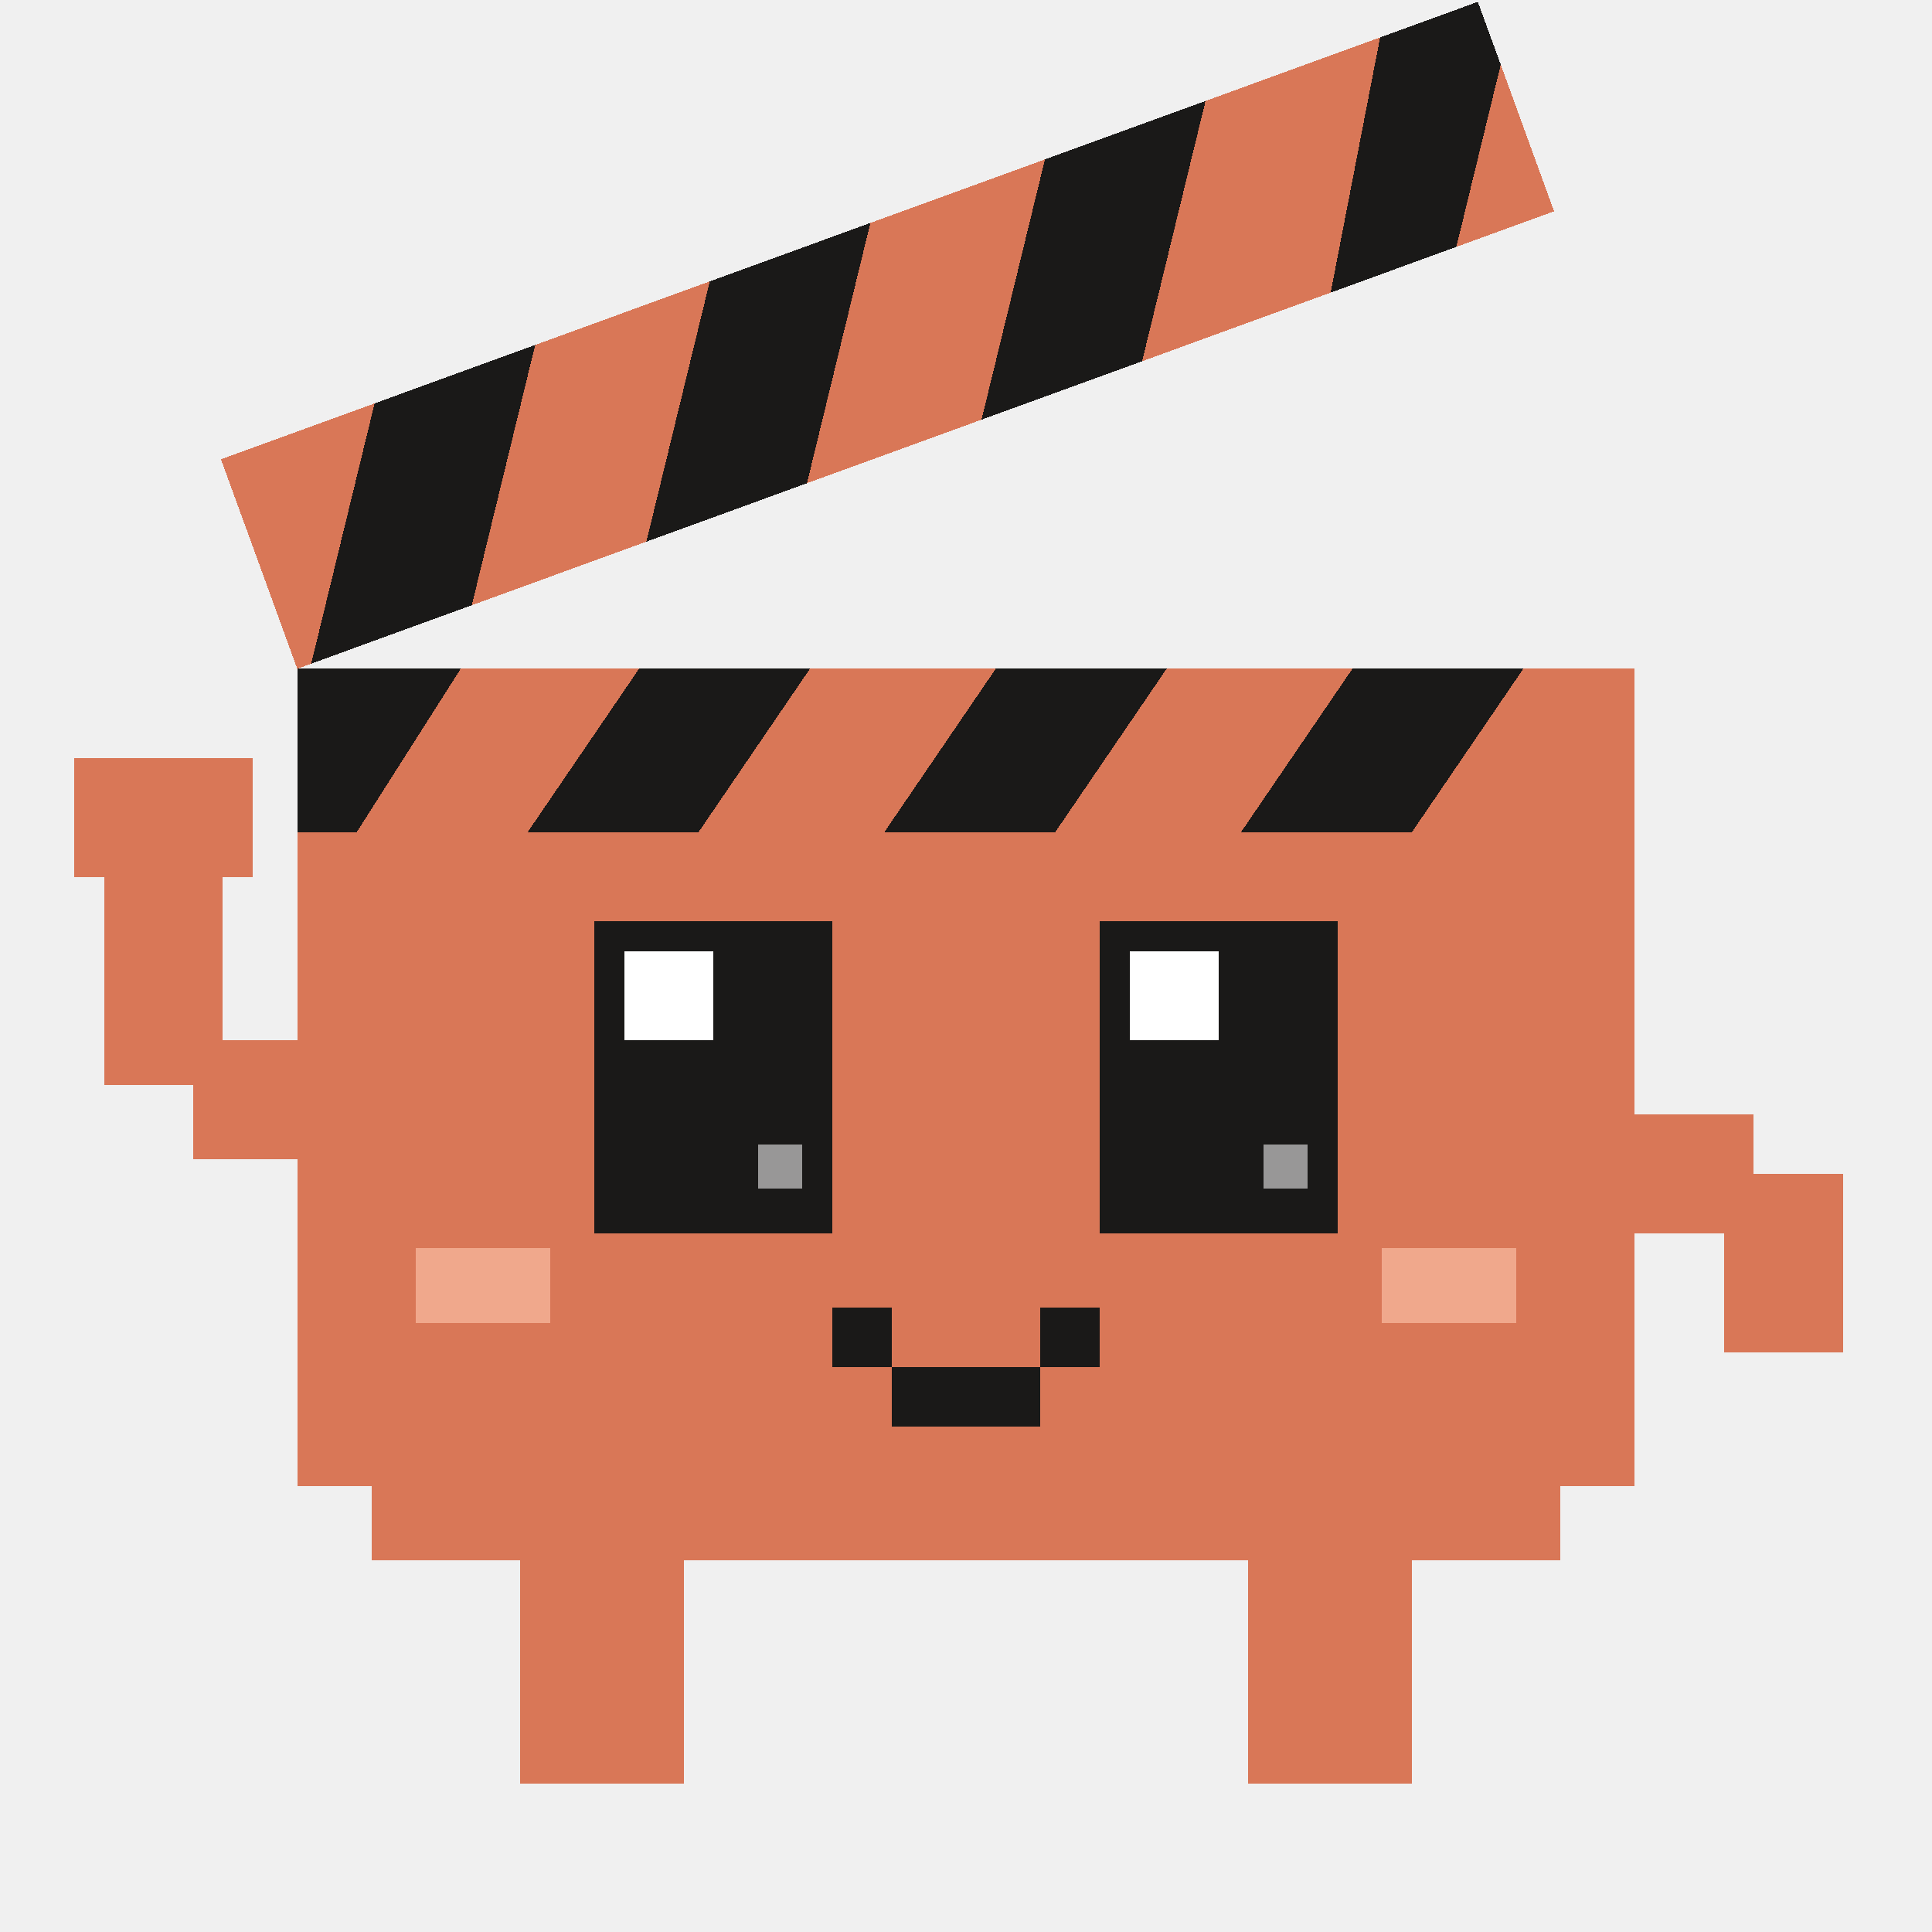
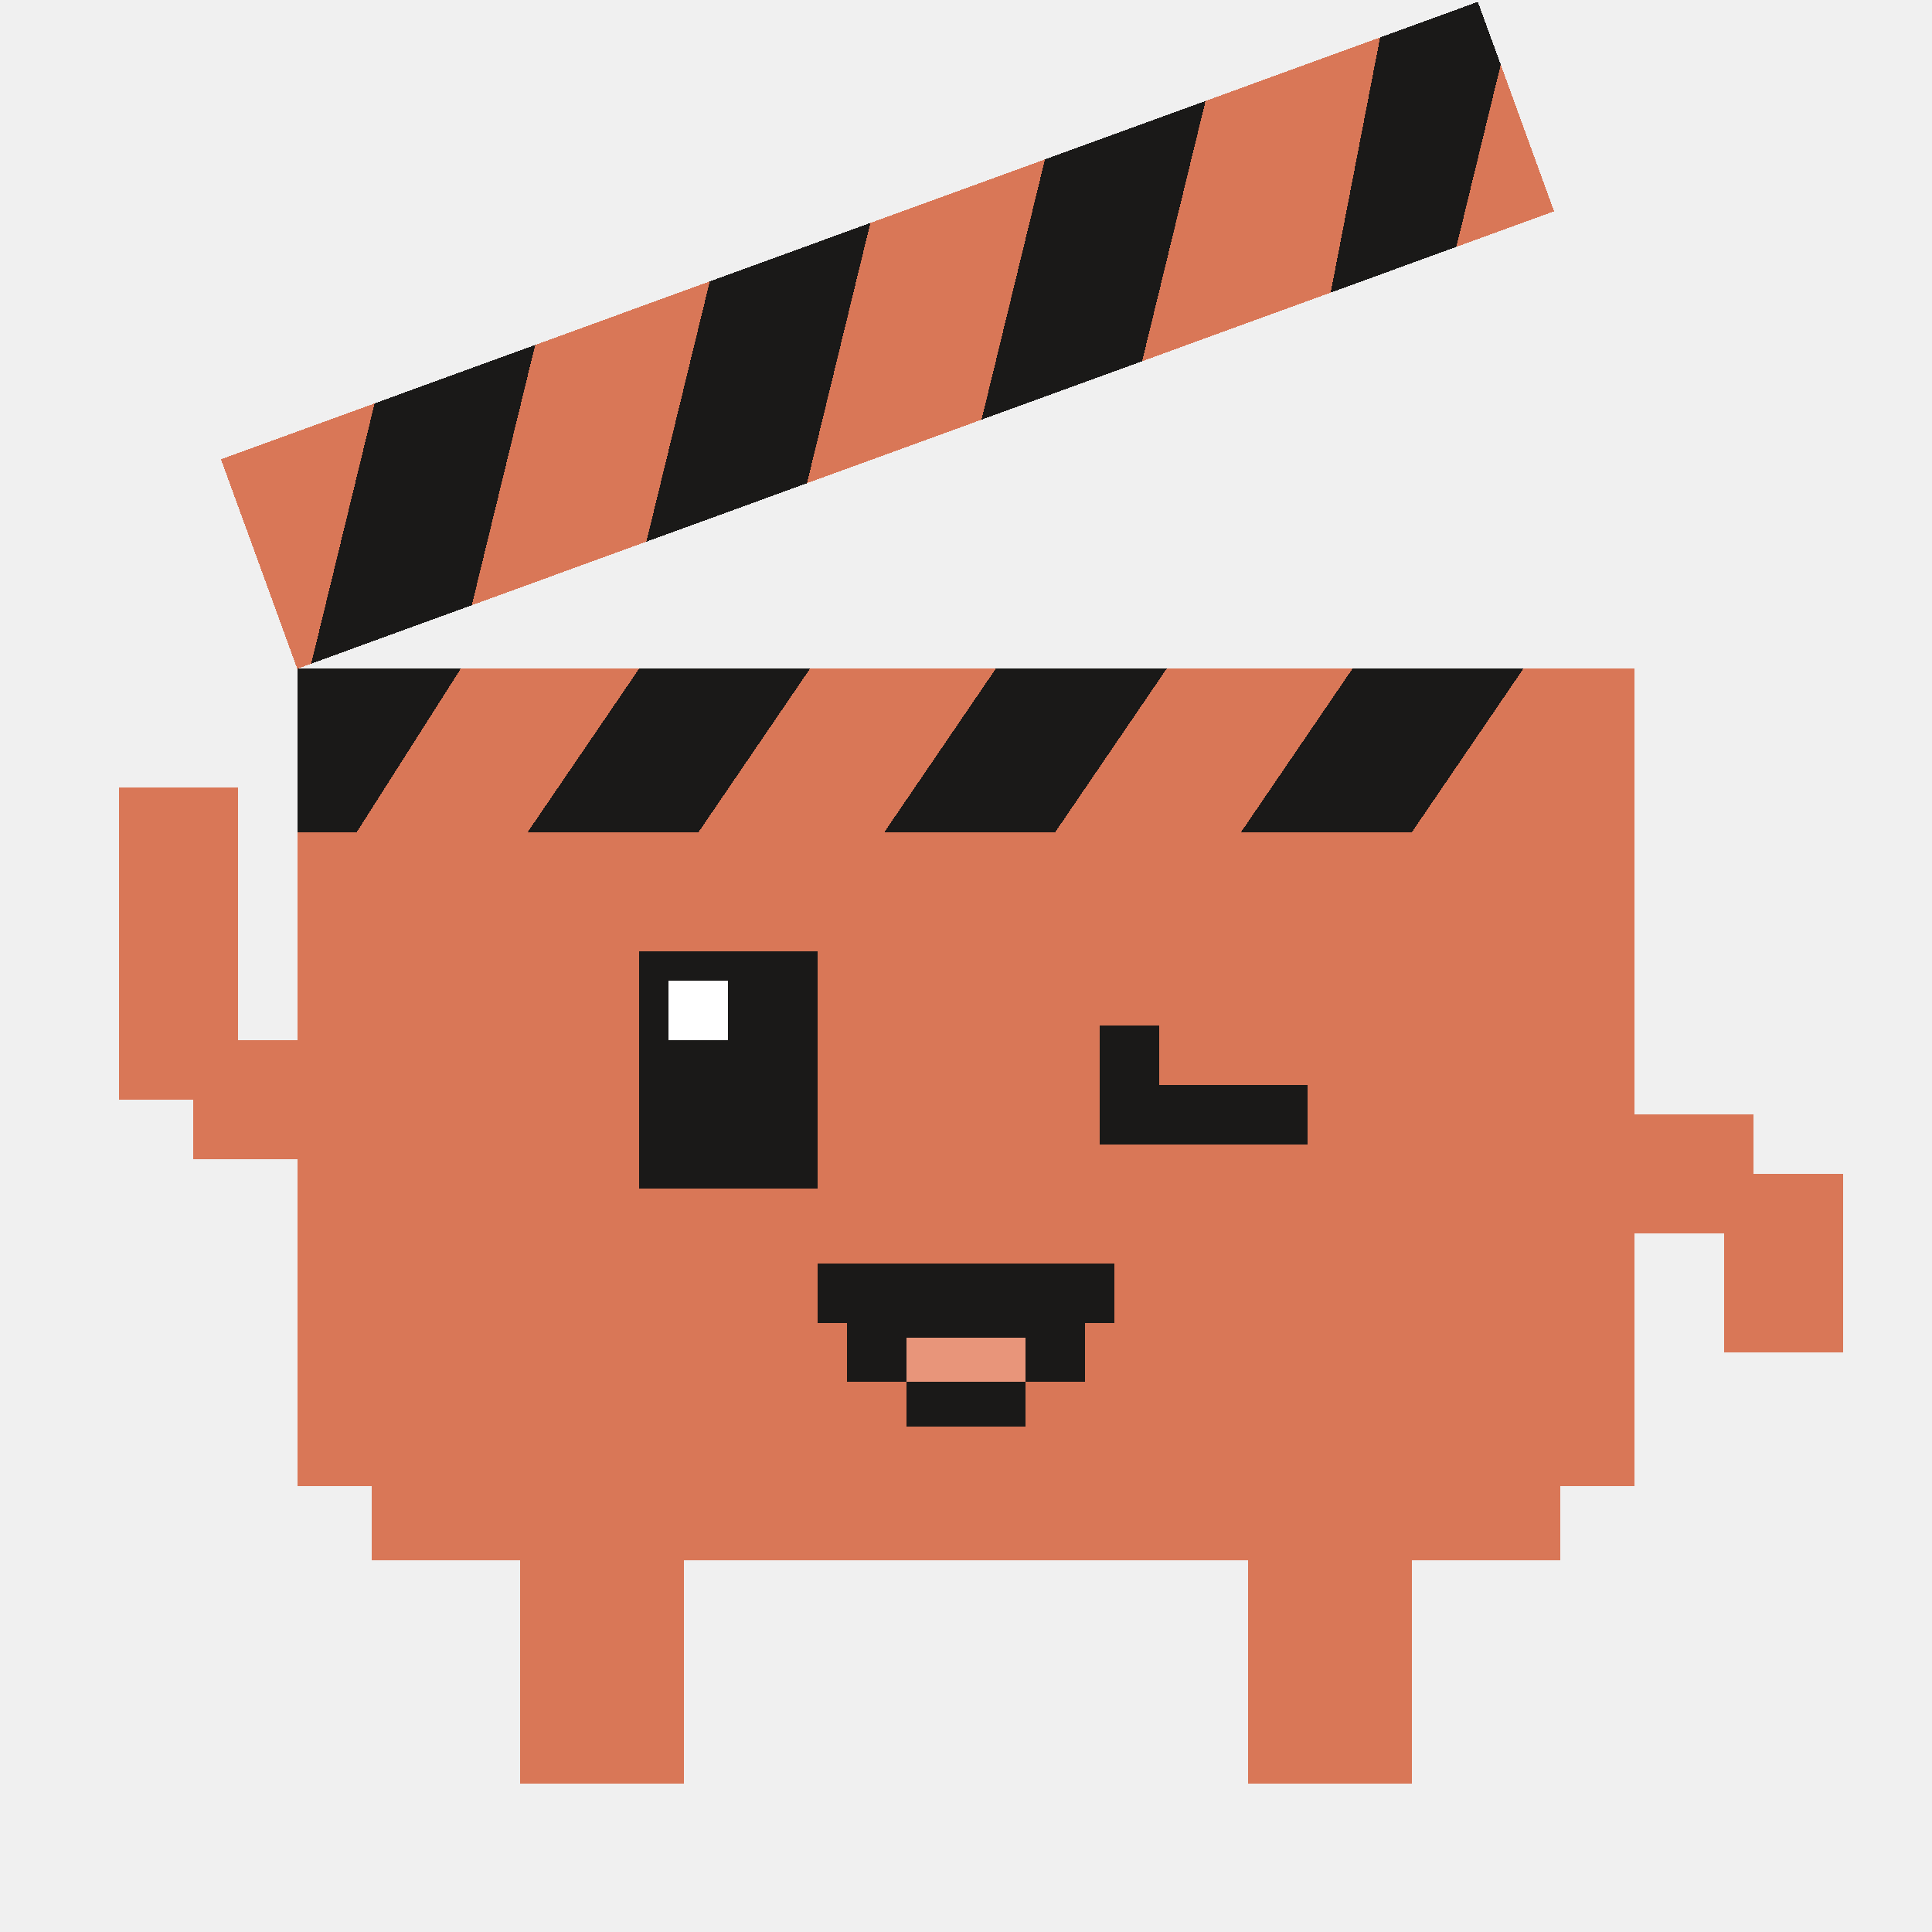
<svg xmlns="http://www.w3.org/2000/svg" viewBox="0 0 26 26" shape-rendering="crispEdges">
  <g transform="rotate(-20 4 9)">
    <path fill="#D97757" d="M4 6h18v3H4z" />
    <path fill="#1A1918" d="M6.2 6h2.3l-2 3H4.2zM11 6h2.3l-2 3H9zM15.8 6h2.3l-2 3h-2.3zM20.6 6H22v.9L20.6 9h-1.8z" />
  </g>
  <path fill="#D97757" d="M4 9h18v11h-1v1H5v-1H4z" />
  <path fill="#1A1918" d="M4 9h2.2l-1.4 2.2H4zM8.6 9h2.3l-1.5 2.2H7.1zM13.4 9h2.3l-1.5 2.2h-2.3zM18.2 9h2.3L19 11.2h-2.3z" />
-   <path fill="#D97757" d="M2.6 14H4v1.6H2.6zM1.4 11.4H3v3.2H1.4zM1 10.2h2.4v1.6H1z" />
+   <path fill="#D97757" d="M2.6 14H4v1.6H2.6zM1.6 10.6H3.2v4.2H1.6z" />
  <path fill="#D97757" d="M22 15h1.6v1.6H22zM23.2 15.8h1.6v2.4h-1.6z" />
-   <path fill="#1A1918" d="M8 12.4h3.2v4.2H8zM14.8 12.4H18v4.2h-3.2z" />
-   <path fill="#FFFFFF" d="M8.4 12.8h1.2v1.2H8.4zM15.2 12.8h1.2v1.2h-1.2z" />
-   <path fill="#FFFFFF" opacity=".55" d="M10.2 15.4h.6v.6h-.6zM17 15.4h.6v.6H17z" />
-   <path fill="#F0A88C" d="M5.6 16.8h1.8v1H5.6zM18.6 16.8h1.8v1h-1.8z" />
-   <path fill="#1A1918" d="M11.2 17.6h.8v.8h-.8zM12 18.4h2v.8h-2zM14 17.6h.8v.8H14z" />
+   <path fill="#1A1918" d="M8.6 12.8h2.4v3.2H8.6z" />
+   <path fill="#FFFFFF" d="M9 13.2h.8v.8H9z" />
+   <path fill="#1A1918" d="M14.8 14.6h2.8v.8h-2.8zM14.8 13.8h.8v.8h-.8z" />
+   <path fill="#1A1918" d="M11 17h4v.8h-4zM11.4 17.8h3.2v.8h-3.2zM12.2 18.6h1.6v.6h-1.6z" />
+   <path fill="#E8957A" d="M12.2 18h1.6v.6h-1.6z" />
  <path fill="#D97757" d="M7 21h2.2v3H7zM16.8 21H19v3h-2.2z" />
</svg>
